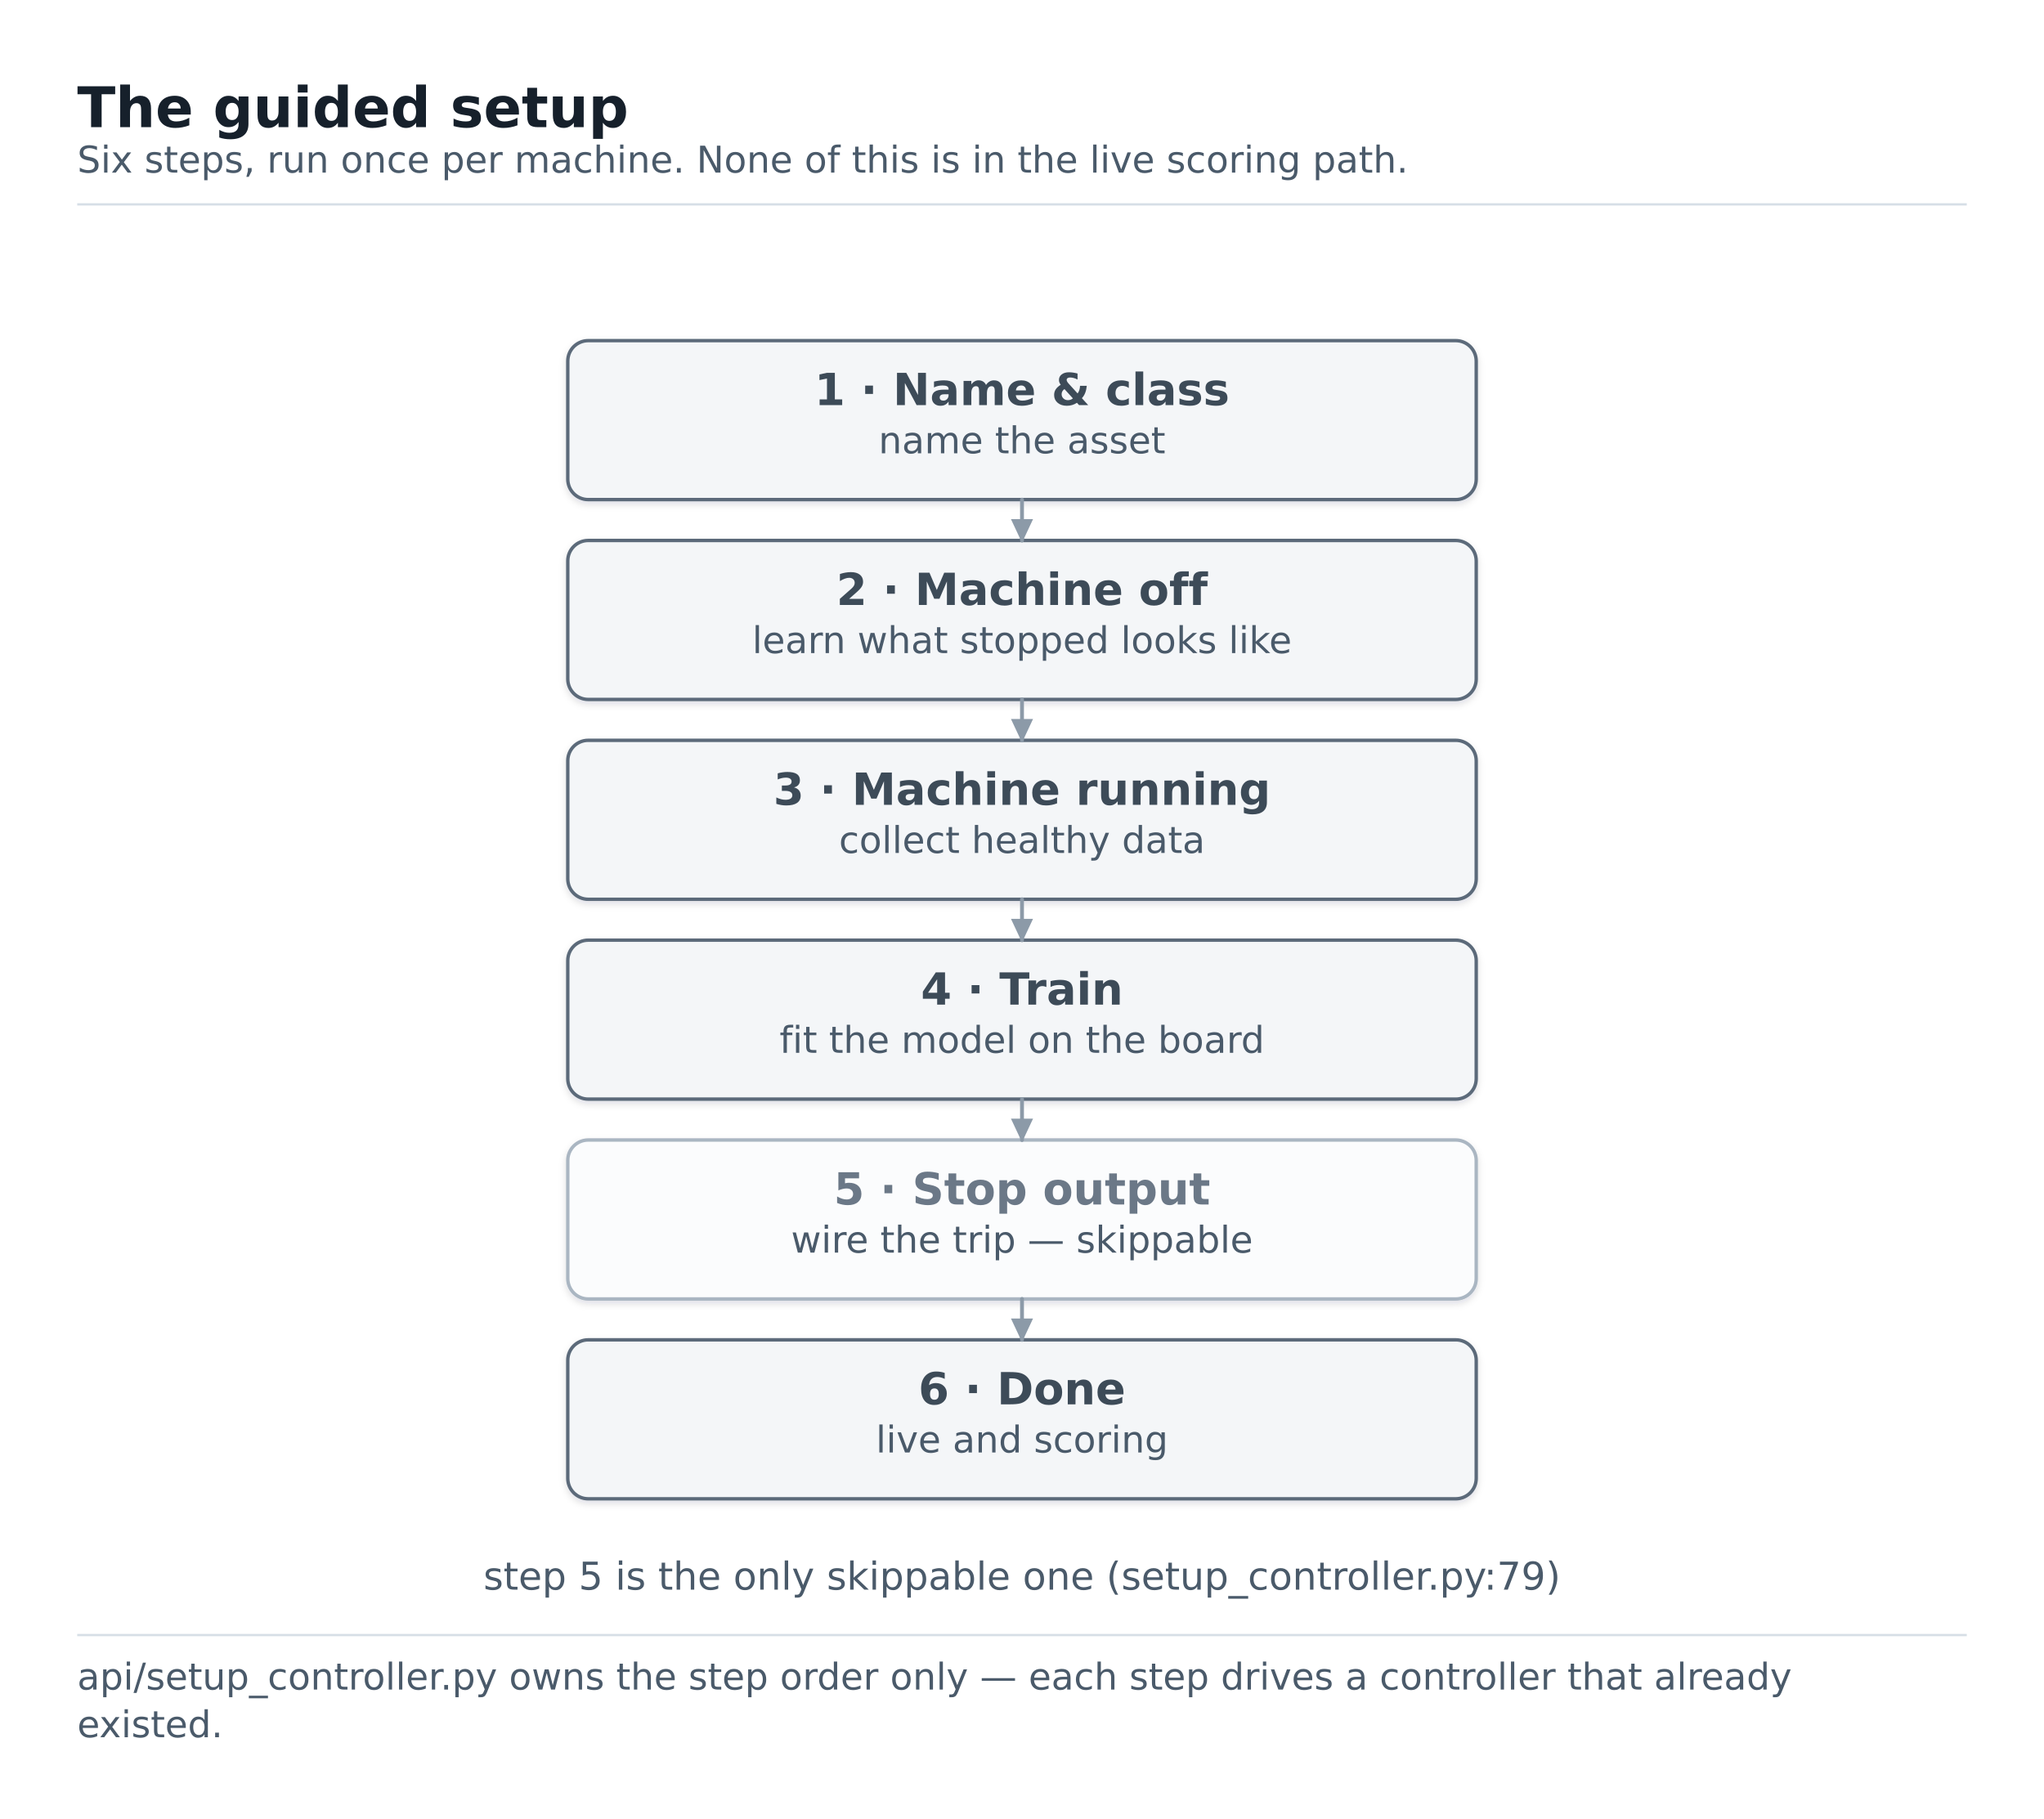
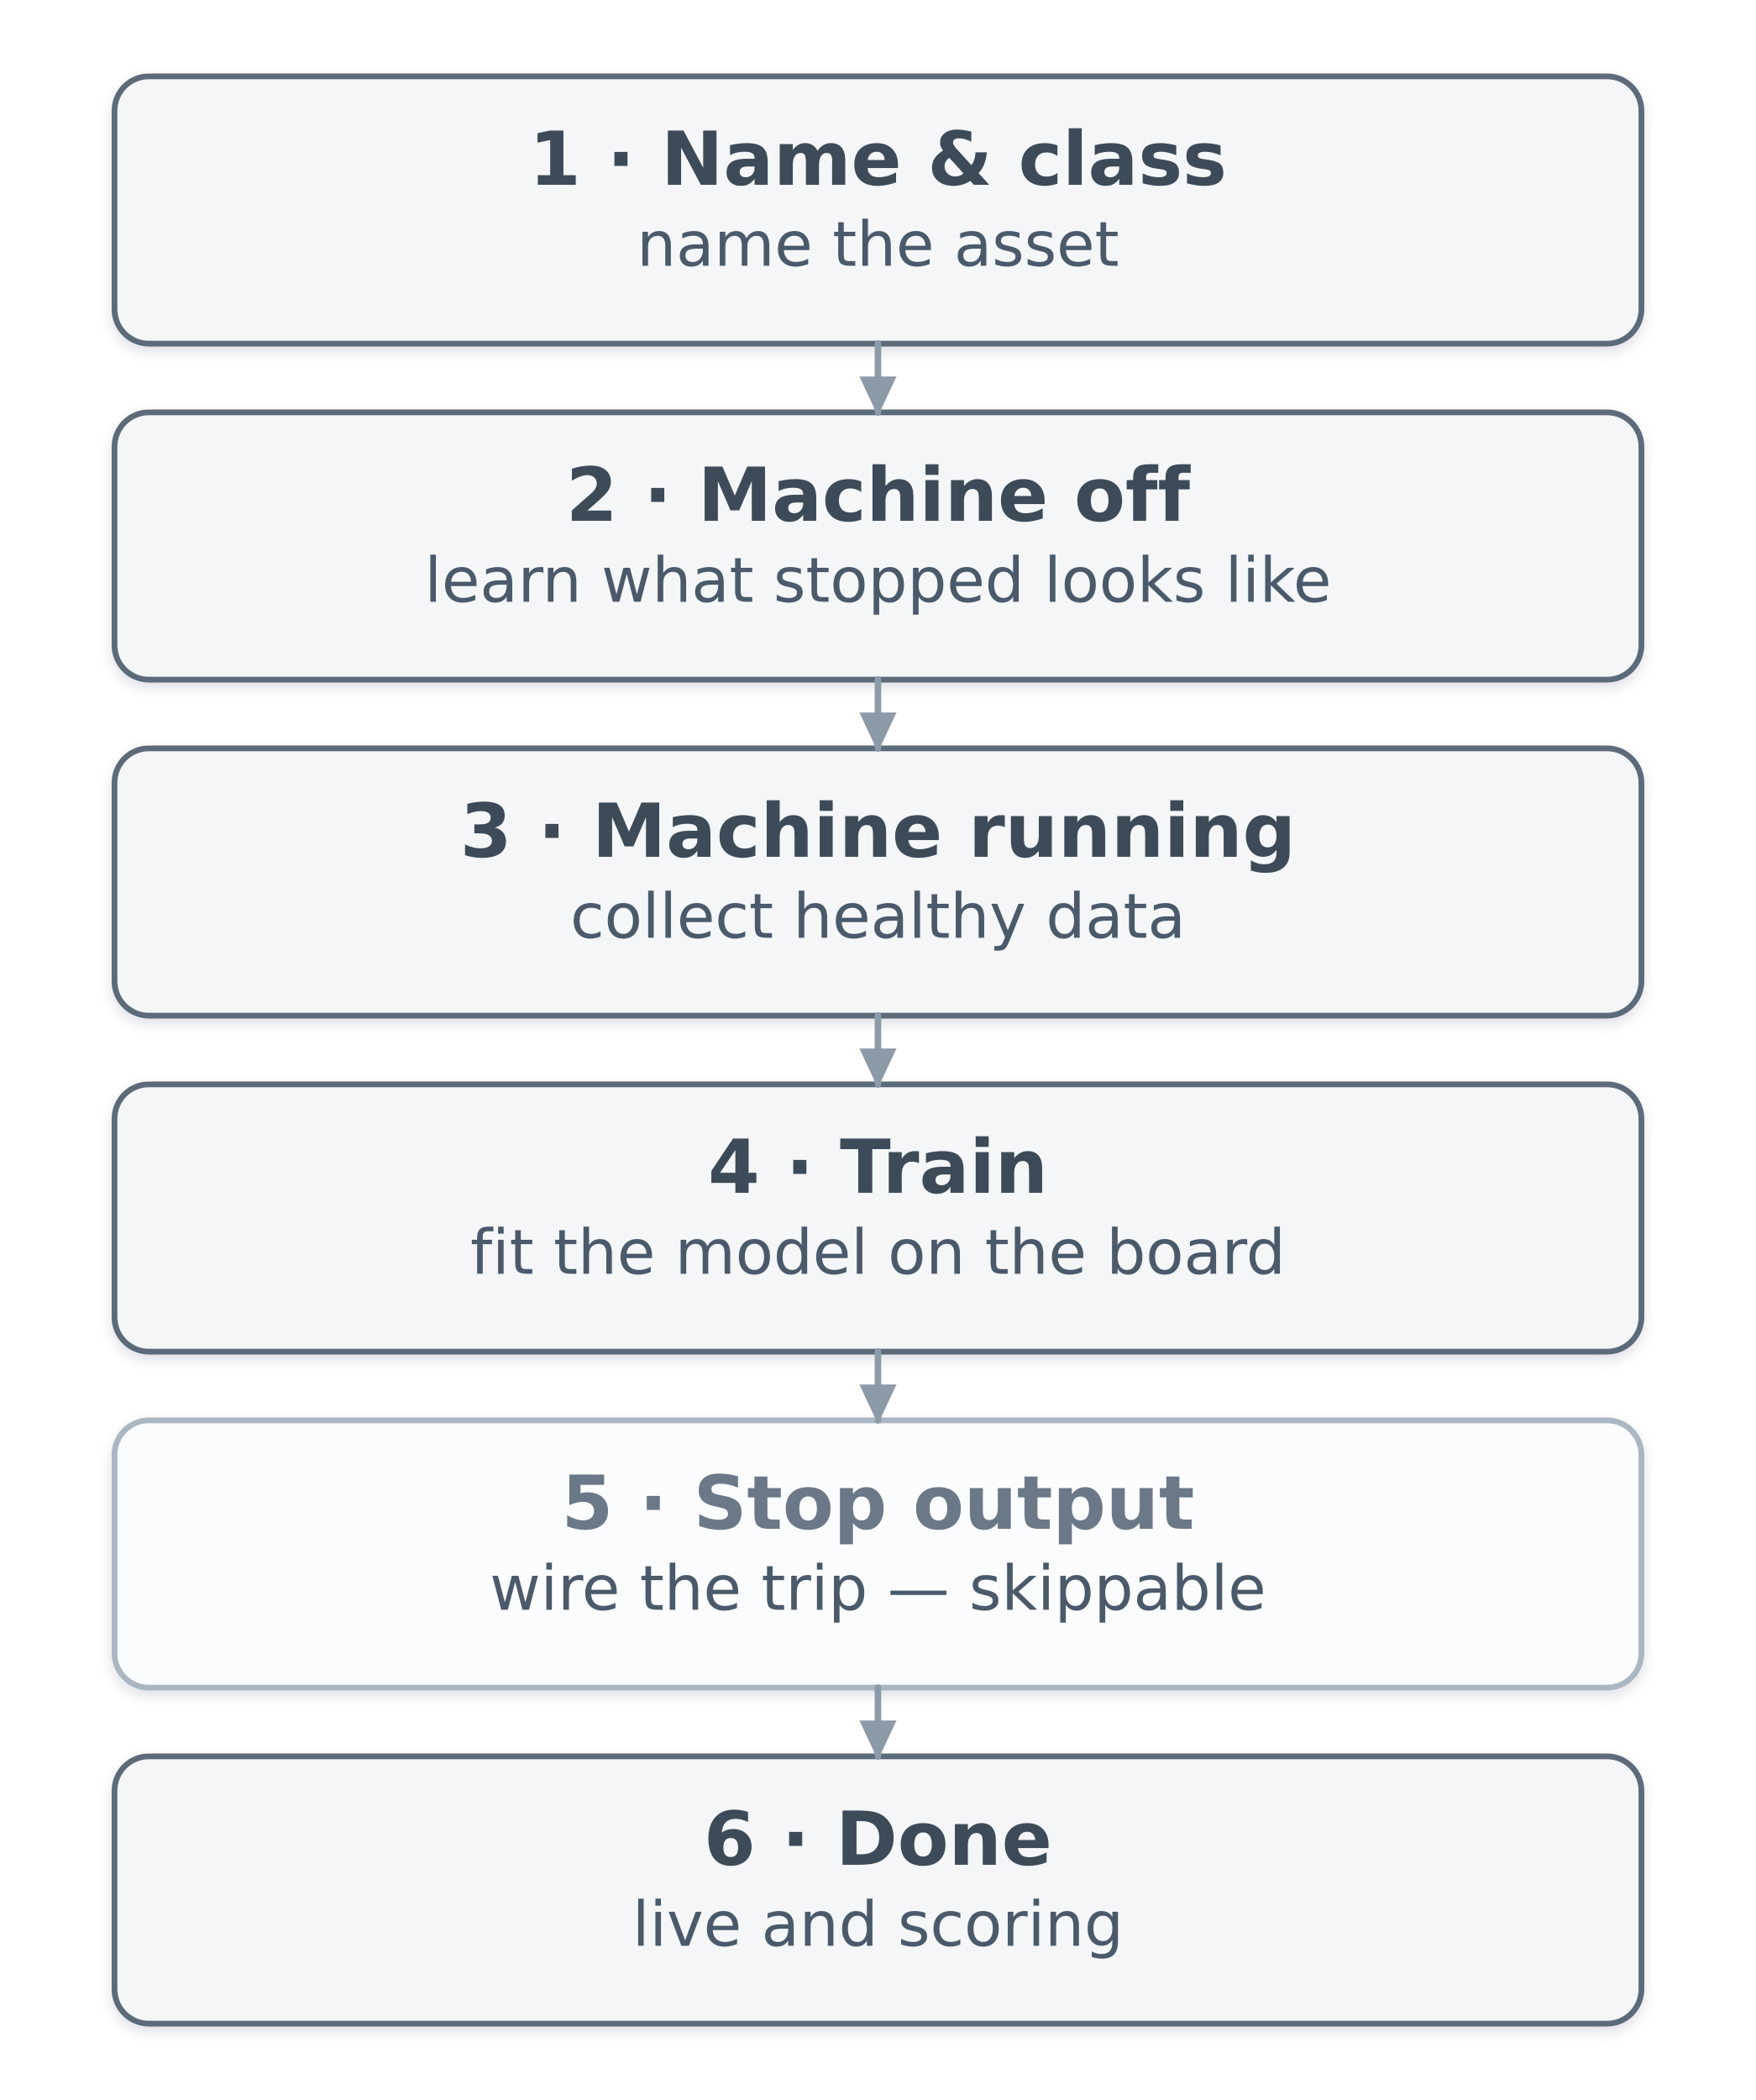
- <svg xmlns="http://www.w3.org/2000/svg" width="900" height="801" viewBox="0 0 900 801">
+ <svg xmlns="http://www.w3.org/2000/svg" width="460" height="550" viewBox="0 0 460 550">
  <defs>
    <marker id="arrow" viewBox="0 0 10 10" refX="8.5" refY="5" markerWidth="6.5" markerHeight="6.5" orient="auto-start-reverse">
      <path d="M0,0.6 L9.4,5 L0,9.4 z" fill="#3D5266" />
    </marker>
    <marker id="arrowAct" viewBox="0 0 10 10" refX="8.5" refY="5" markerWidth="6.5" markerHeight="6.5" orient="auto-start-reverse">
      <path d="M0,0.6 L9.4,5 L0,9.4 z" fill="#B03225" />
    </marker>
    <marker id="arrowSoft" viewBox="0 0 10 10" refX="8.5" refY="5" markerWidth="6.5" markerHeight="6.5" orient="auto-start-reverse">
      <path d="M0,0.6 L9.4,5 L0,9.4 z" fill="#8C9AA8" />
    </marker>
    <marker id="arrowTell" viewBox="0 0 10 10" refX="8.5" refY="5" markerWidth="6.5" markerHeight="6.5" orient="auto-start-reverse">
      <path d="M0,0.6 L9.4,5 L0,9.4 z" fill="#237A41" />
    </marker>
    <filter id="softshadow" x="-12%" y="-12%" width="130%" height="140%">
      <feDropShadow dx="0" dy="1.4" stdDeviation="1.6" flood-color="#16202B" flood-opacity="0.13" />
    </filter>
  </defs>
-   <rect x="0" y="0" width="900" height="801" fill="#FFFFFF" />
-   <rect x="250.0" y="150.0" width="400.0" height="70.0" rx="9" fill="#F4F6F8" stroke="#5B6B7A" stroke-width="1.5" filter="url(#softshadow)" />
-   <text x="450.0" y="178.4" font-family="DejaVu Sans, Helvetica, Arial, sans-serif" font-size="19.50" font-weight="bold" font-style="normal" text-anchor="middle" fill="#3D4B58">1 · Name &amp; class</text>
-   <text x="450.0" y="199.6" font-family="DejaVu Sans, Helvetica, Arial, sans-serif" font-size="16.25" font-weight="normal" font-style="normal" text-anchor="middle" fill="#4A5A6A">name the asset</text>
-   <rect x="250.0" y="238.0" width="400.0" height="70.0" rx="9" fill="#F4F6F8" stroke="#5B6B7A" stroke-width="1.5" filter="url(#softshadow)" />
-   <text x="450.0" y="266.4" font-family="DejaVu Sans, Helvetica, Arial, sans-serif" font-size="19.50" font-weight="bold" font-style="normal" text-anchor="middle" fill="#3D4B58">2 · Machine off</text>
-   <text x="450.0" y="287.6" font-family="DejaVu Sans, Helvetica, Arial, sans-serif" font-size="16.25" font-weight="normal" font-style="normal" text-anchor="middle" fill="#4A5A6A">learn what stopped looks like</text>
-   <rect x="250.0" y="326.0" width="400.0" height="70.0" rx="9" fill="#F4F6F8" stroke="#5B6B7A" stroke-width="1.5" filter="url(#softshadow)" />
-   <text x="450.0" y="354.4" font-family="DejaVu Sans, Helvetica, Arial, sans-serif" font-size="19.50" font-weight="bold" font-style="normal" text-anchor="middle" fill="#3D4B58">3 · Machine running</text>
-   <text x="450.0" y="375.6" font-family="DejaVu Sans, Helvetica, Arial, sans-serif" font-size="16.25" font-weight="normal" font-style="normal" text-anchor="middle" fill="#4A5A6A">collect healthy data</text>
-   <rect x="250.0" y="414.0" width="400.0" height="70.0" rx="9" fill="#F4F6F8" stroke="#5B6B7A" stroke-width="1.5" filter="url(#softshadow)" />
-   <text x="450.0" y="442.4" font-family="DejaVu Sans, Helvetica, Arial, sans-serif" font-size="19.50" font-weight="bold" font-style="normal" text-anchor="middle" fill="#3D4B58">4 · Train</text>
-   <text x="450.0" y="463.6" font-family="DejaVu Sans, Helvetica, Arial, sans-serif" font-size="16.25" font-weight="normal" font-style="normal" text-anchor="middle" fill="#4A5A6A">fit the model on the board</text>
-   <rect x="250.0" y="502.0" width="400.0" height="70.0" rx="9" fill="#FBFCFD" stroke="#AAB6C2" stroke-width="1.5" filter="url(#softshadow)" />
-   <text x="450.0" y="530.4" font-family="DejaVu Sans, Helvetica, Arial, sans-serif" font-size="19.50" font-weight="bold" font-style="normal" text-anchor="middle" fill="#6B7887">5 · Stop output</text>
-   <text x="450.0" y="551.6" font-family="DejaVu Sans, Helvetica, Arial, sans-serif" font-size="16.25" font-weight="normal" font-style="normal" text-anchor="middle" fill="#4A5A6A">wire the trip — skippable</text>
-   <rect x="250.0" y="590.0" width="400.0" height="70.0" rx="9" fill="#F4F6F8" stroke="#5B6B7A" stroke-width="1.5" filter="url(#softshadow)" />
-   <text x="450.0" y="618.4" font-family="DejaVu Sans, Helvetica, Arial, sans-serif" font-size="19.50" font-weight="bold" font-style="normal" text-anchor="middle" fill="#3D4B58">6 · Done</text>
-   <text x="450.0" y="639.6" font-family="DejaVu Sans, Helvetica, Arial, sans-serif" font-size="16.25" font-weight="normal" font-style="normal" text-anchor="middle" fill="#4A5A6A">live and scoring</text>
-   <path d="M450.0,220.0 L450.0,238.0" fill="none" stroke="#8C9AA8" stroke-width="1.7" stroke-linejoin="round" stroke-linecap="round" marker-end="url(#arrowSoft)" />
-   <path d="M450.0,308.0 L450.0,326.0" fill="none" stroke="#8C9AA8" stroke-width="1.7" stroke-linejoin="round" stroke-linecap="round" marker-end="url(#arrowSoft)" />
-   <path d="M450.0,396.0 L450.0,414.0" fill="none" stroke="#8C9AA8" stroke-width="1.7" stroke-linejoin="round" stroke-linecap="round" marker-end="url(#arrowSoft)" />
-   <path d="M450.0,484.0 L450.0,502.0" fill="none" stroke="#8C9AA8" stroke-width="1.7" stroke-linejoin="round" stroke-linecap="round" marker-end="url(#arrowSoft)" />
-   <path d="M450.0,572.0 L450.0,590.0" fill="none" stroke="#8C9AA8" stroke-width="1.7" stroke-linejoin="round" stroke-linecap="round" marker-end="url(#arrowSoft)" />
-   <text x="450.0" y="700.0" font-family="DejaVu Sans, Helvetica, Arial, sans-serif" font-size="16.90" font-weight="normal" font-style="normal" text-anchor="middle" fill="#4A5A6A">step 5 is the only skippable one  (setup_controller.py:79)</text>
-   <line x1="34.0" y1="90.0" x2="866.0" y2="90.0" stroke="#D6DEE6" stroke-width="1" />
-   <text x="34.0" y="56.0" font-family="DejaVu Sans, Helvetica, Arial, sans-serif" font-size="24.70" font-weight="bold" font-style="normal" text-anchor="start" fill="#16202B">The guided setup</text>
-   <text x="34.0" y="76.0" font-family="DejaVu Sans, Helvetica, Arial, sans-serif" font-size="16.25" font-weight="normal" font-style="normal" text-anchor="start" fill="#4A5A6A">Six steps, run once per machine. None of this is in the live scoring path.</text>
-   <line x1="34.0" y1="720.0" x2="866.0" y2="720.0" stroke="#D6DEE6" stroke-width="1" />
-   <text x="34.0" y="744.0" font-family="DejaVu Sans, Helvetica, Arial, sans-serif" font-size="16.25" font-weight="normal" font-style="normal" text-anchor="start" fill="#4A5A6A">api/setup_controller.py owns the step order only — each step drives a controller that already</text>
-   <text x="34.0" y="765.0" font-family="DejaVu Sans, Helvetica, Arial, sans-serif" font-size="16.25" font-weight="normal" font-style="normal" text-anchor="start" fill="#4A5A6A">existed.</text>
+   <rect x="0" y="0" width="460" height="550" fill="#FFFFFF" />
+   <rect x="30.0" y="20.0" width="400.0" height="70.0" rx="9" fill="#F4F6F8" stroke="#5B6B7A" stroke-width="1.5" filter="url(#softshadow)" />
+   <text x="230.0" y="48.4" font-family="DejaVu Sans, Helvetica, Arial, sans-serif" font-size="19.50" font-weight="bold" font-style="normal" text-anchor="middle" fill="#3D4B58">1 · Name &amp; class</text>
+   <text x="230.0" y="69.6" font-family="DejaVu Sans, Helvetica, Arial, sans-serif" font-size="16.25" font-weight="normal" font-style="normal" text-anchor="middle" fill="#4A5A6A">name the asset</text>
+   <rect x="30.0" y="108.0" width="400.0" height="70.0" rx="9" fill="#F4F6F8" stroke="#5B6B7A" stroke-width="1.5" filter="url(#softshadow)" />
+   <text x="230.0" y="136.4" font-family="DejaVu Sans, Helvetica, Arial, sans-serif" font-size="19.50" font-weight="bold" font-style="normal" text-anchor="middle" fill="#3D4B58">2 · Machine off</text>
+   <text x="230.0" y="157.6" font-family="DejaVu Sans, Helvetica, Arial, sans-serif" font-size="16.25" font-weight="normal" font-style="normal" text-anchor="middle" fill="#4A5A6A">learn what stopped looks like</text>
+   <rect x="30.0" y="196.0" width="400.0" height="70.0" rx="9" fill="#F4F6F8" stroke="#5B6B7A" stroke-width="1.5" filter="url(#softshadow)" />
+   <text x="230.0" y="224.4" font-family="DejaVu Sans, Helvetica, Arial, sans-serif" font-size="19.50" font-weight="bold" font-style="normal" text-anchor="middle" fill="#3D4B58">3 · Machine running</text>
+   <text x="230.0" y="245.6" font-family="DejaVu Sans, Helvetica, Arial, sans-serif" font-size="16.25" font-weight="normal" font-style="normal" text-anchor="middle" fill="#4A5A6A">collect healthy data</text>
+   <rect x="30.0" y="284.0" width="400.0" height="70.0" rx="9" fill="#F4F6F8" stroke="#5B6B7A" stroke-width="1.5" filter="url(#softshadow)" />
+   <text x="230.0" y="312.4" font-family="DejaVu Sans, Helvetica, Arial, sans-serif" font-size="19.50" font-weight="bold" font-style="normal" text-anchor="middle" fill="#3D4B58">4 · Train</text>
+   <text x="230.0" y="333.6" font-family="DejaVu Sans, Helvetica, Arial, sans-serif" font-size="16.25" font-weight="normal" font-style="normal" text-anchor="middle" fill="#4A5A6A">fit the model on the board</text>
+   <rect x="30.0" y="372.0" width="400.0" height="70.0" rx="9" fill="#FBFCFD" stroke="#AAB6C2" stroke-width="1.5" filter="url(#softshadow)" />
+   <text x="230.0" y="400.4" font-family="DejaVu Sans, Helvetica, Arial, sans-serif" font-size="19.50" font-weight="bold" font-style="normal" text-anchor="middle" fill="#6B7887">5 · Stop output</text>
+   <text x="230.0" y="421.6" font-family="DejaVu Sans, Helvetica, Arial, sans-serif" font-size="16.25" font-weight="normal" font-style="normal" text-anchor="middle" fill="#4A5A6A">wire the trip — skippable</text>
+   <rect x="30.0" y="460.0" width="400.0" height="70.0" rx="9" fill="#F4F6F8" stroke="#5B6B7A" stroke-width="1.5" filter="url(#softshadow)" />
+   <text x="230.0" y="488.4" font-family="DejaVu Sans, Helvetica, Arial, sans-serif" font-size="19.50" font-weight="bold" font-style="normal" text-anchor="middle" fill="#3D4B58">6 · Done</text>
+   <text x="230.0" y="509.6" font-family="DejaVu Sans, Helvetica, Arial, sans-serif" font-size="16.25" font-weight="normal" font-style="normal" text-anchor="middle" fill="#4A5A6A">live and scoring</text>
+   <path d="M230.0,90.0 L230.0,108.0" fill="none" stroke="#8C9AA8" stroke-width="1.7" stroke-linejoin="round" stroke-linecap="round" marker-end="url(#arrowSoft)" />
+   <path d="M230.0,178.0 L230.0,196.0" fill="none" stroke="#8C9AA8" stroke-width="1.7" stroke-linejoin="round" stroke-linecap="round" marker-end="url(#arrowSoft)" />
+   <path d="M230.0,266.0 L230.0,284.0" fill="none" stroke="#8C9AA8" stroke-width="1.7" stroke-linejoin="round" stroke-linecap="round" marker-end="url(#arrowSoft)" />
+   <path d="M230.0,354.0 L230.0,372.0" fill="none" stroke="#8C9AA8" stroke-width="1.7" stroke-linejoin="round" stroke-linecap="round" marker-end="url(#arrowSoft)" />
+   <path d="M230.0,442.0 L230.0,460.0" fill="none" stroke="#8C9AA8" stroke-width="1.7" stroke-linejoin="round" stroke-linecap="round" marker-end="url(#arrowSoft)" />
</svg>
